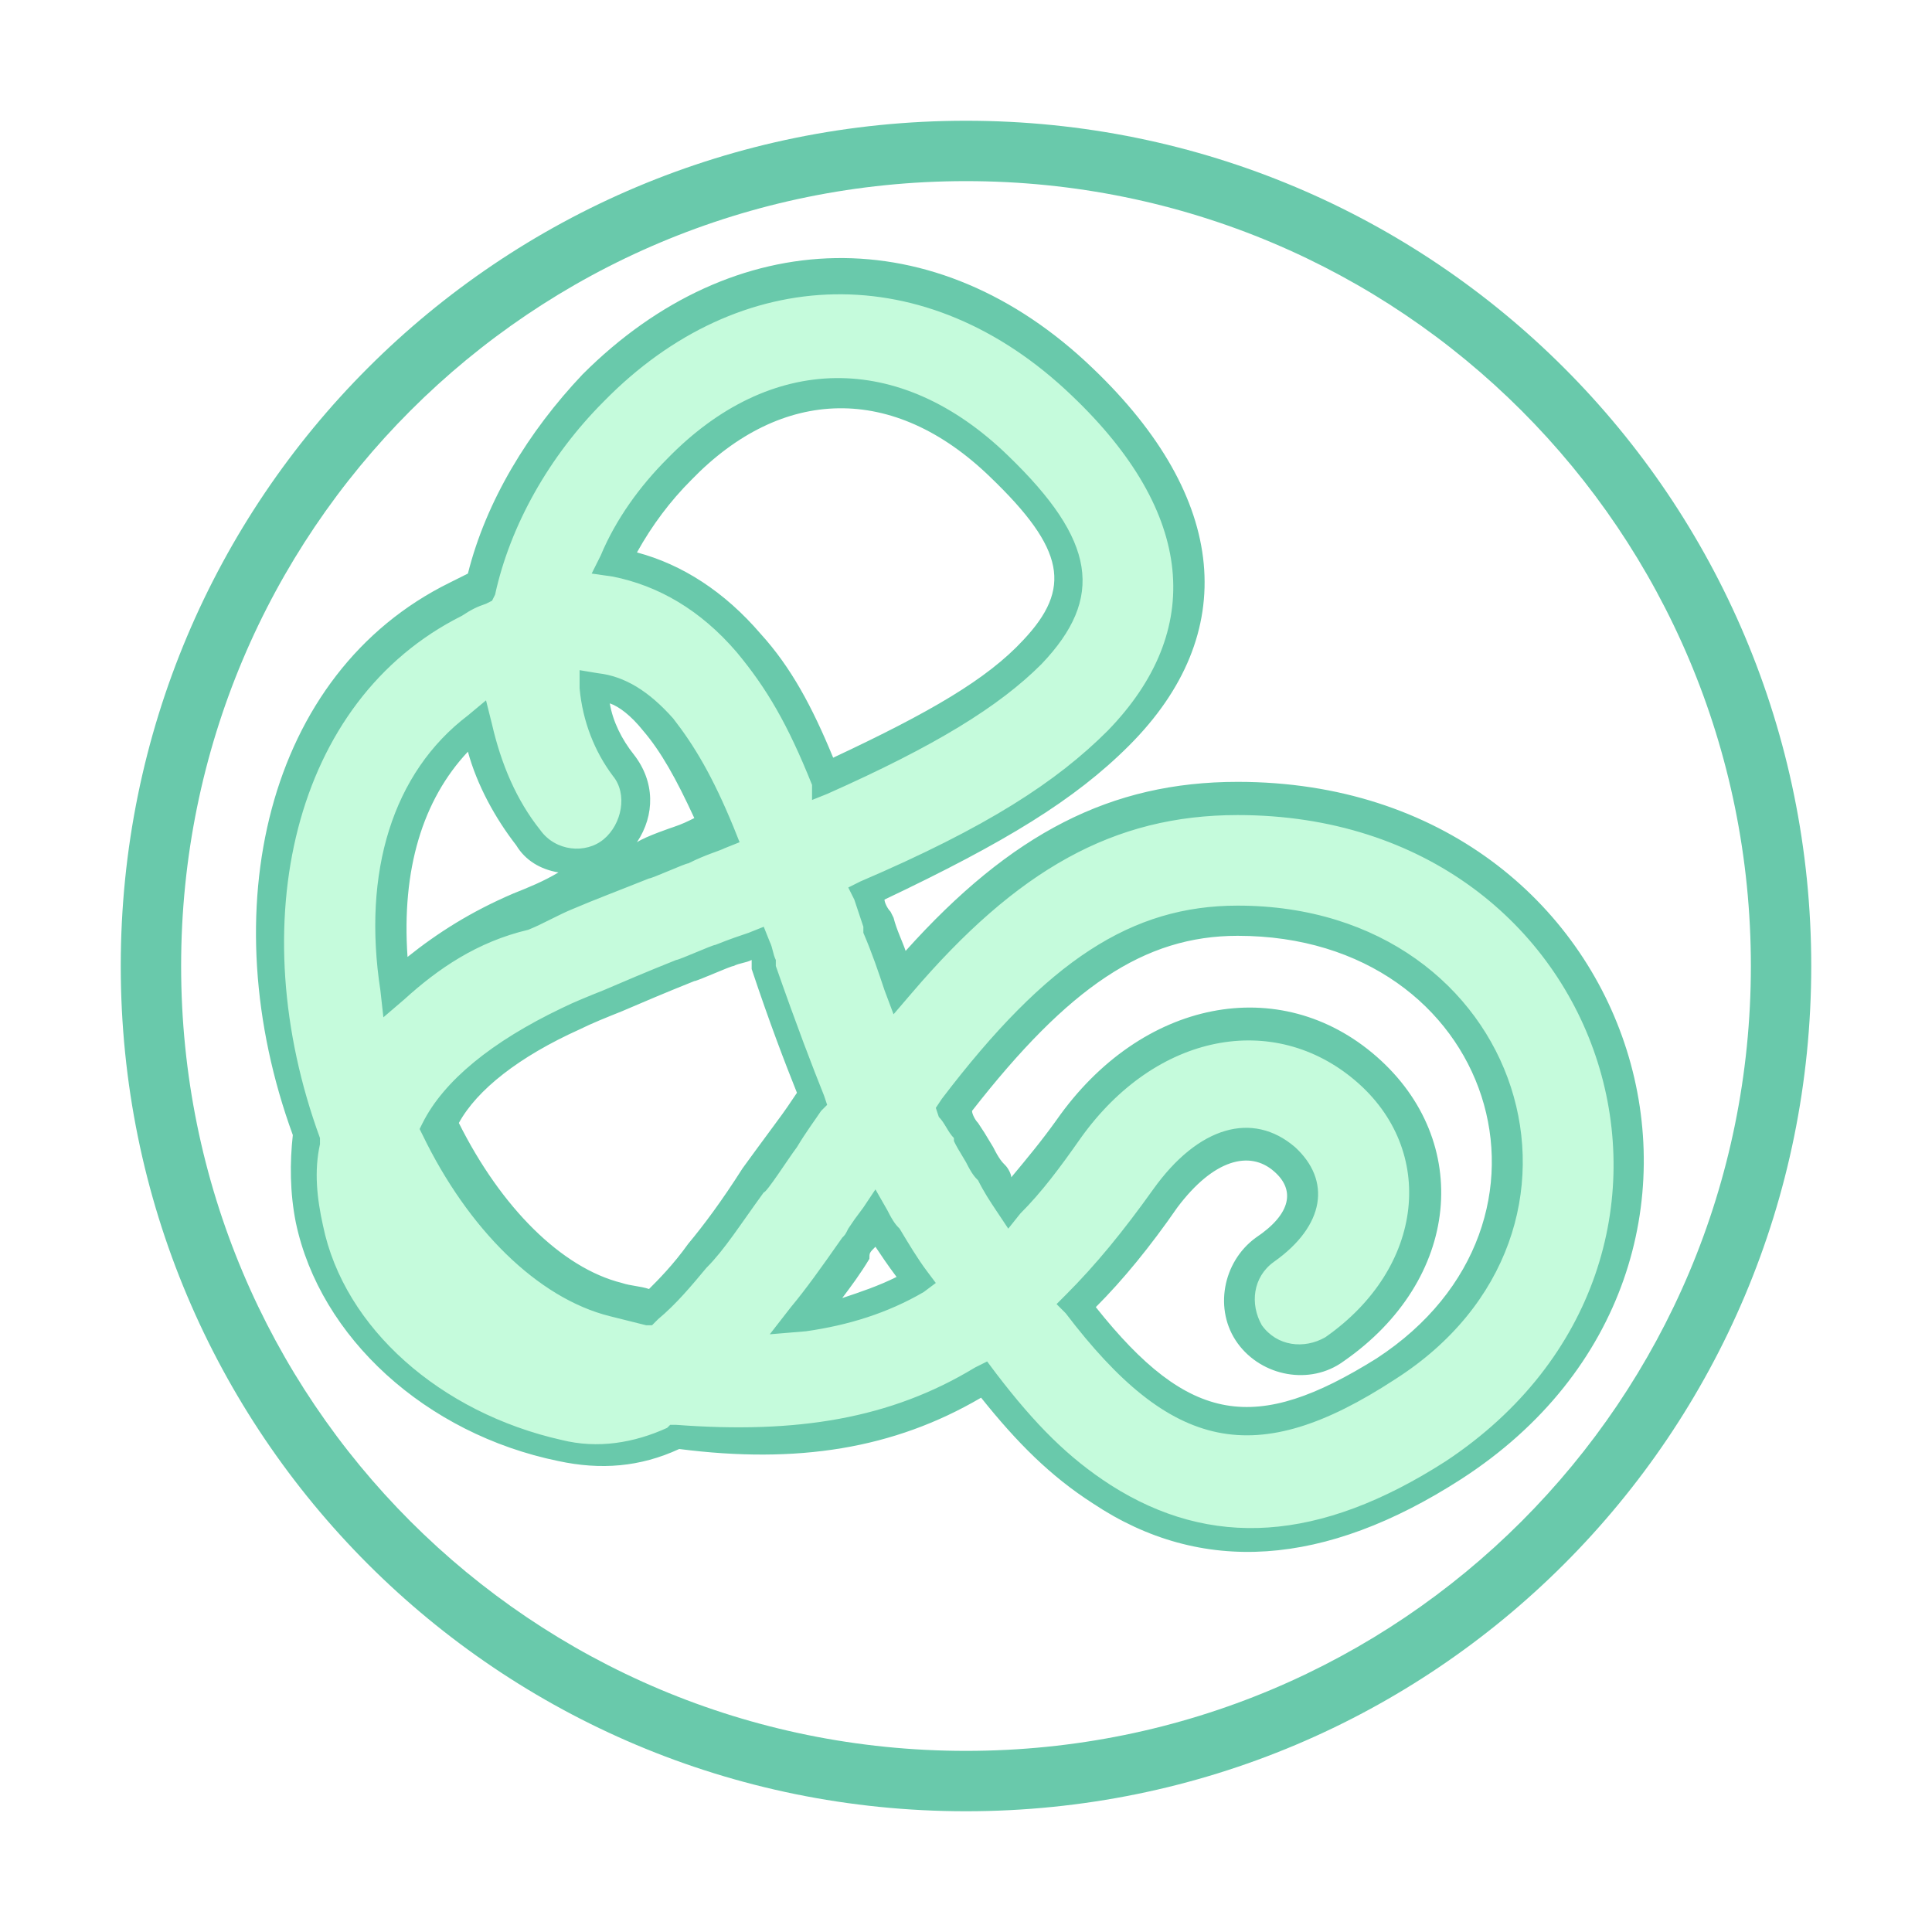
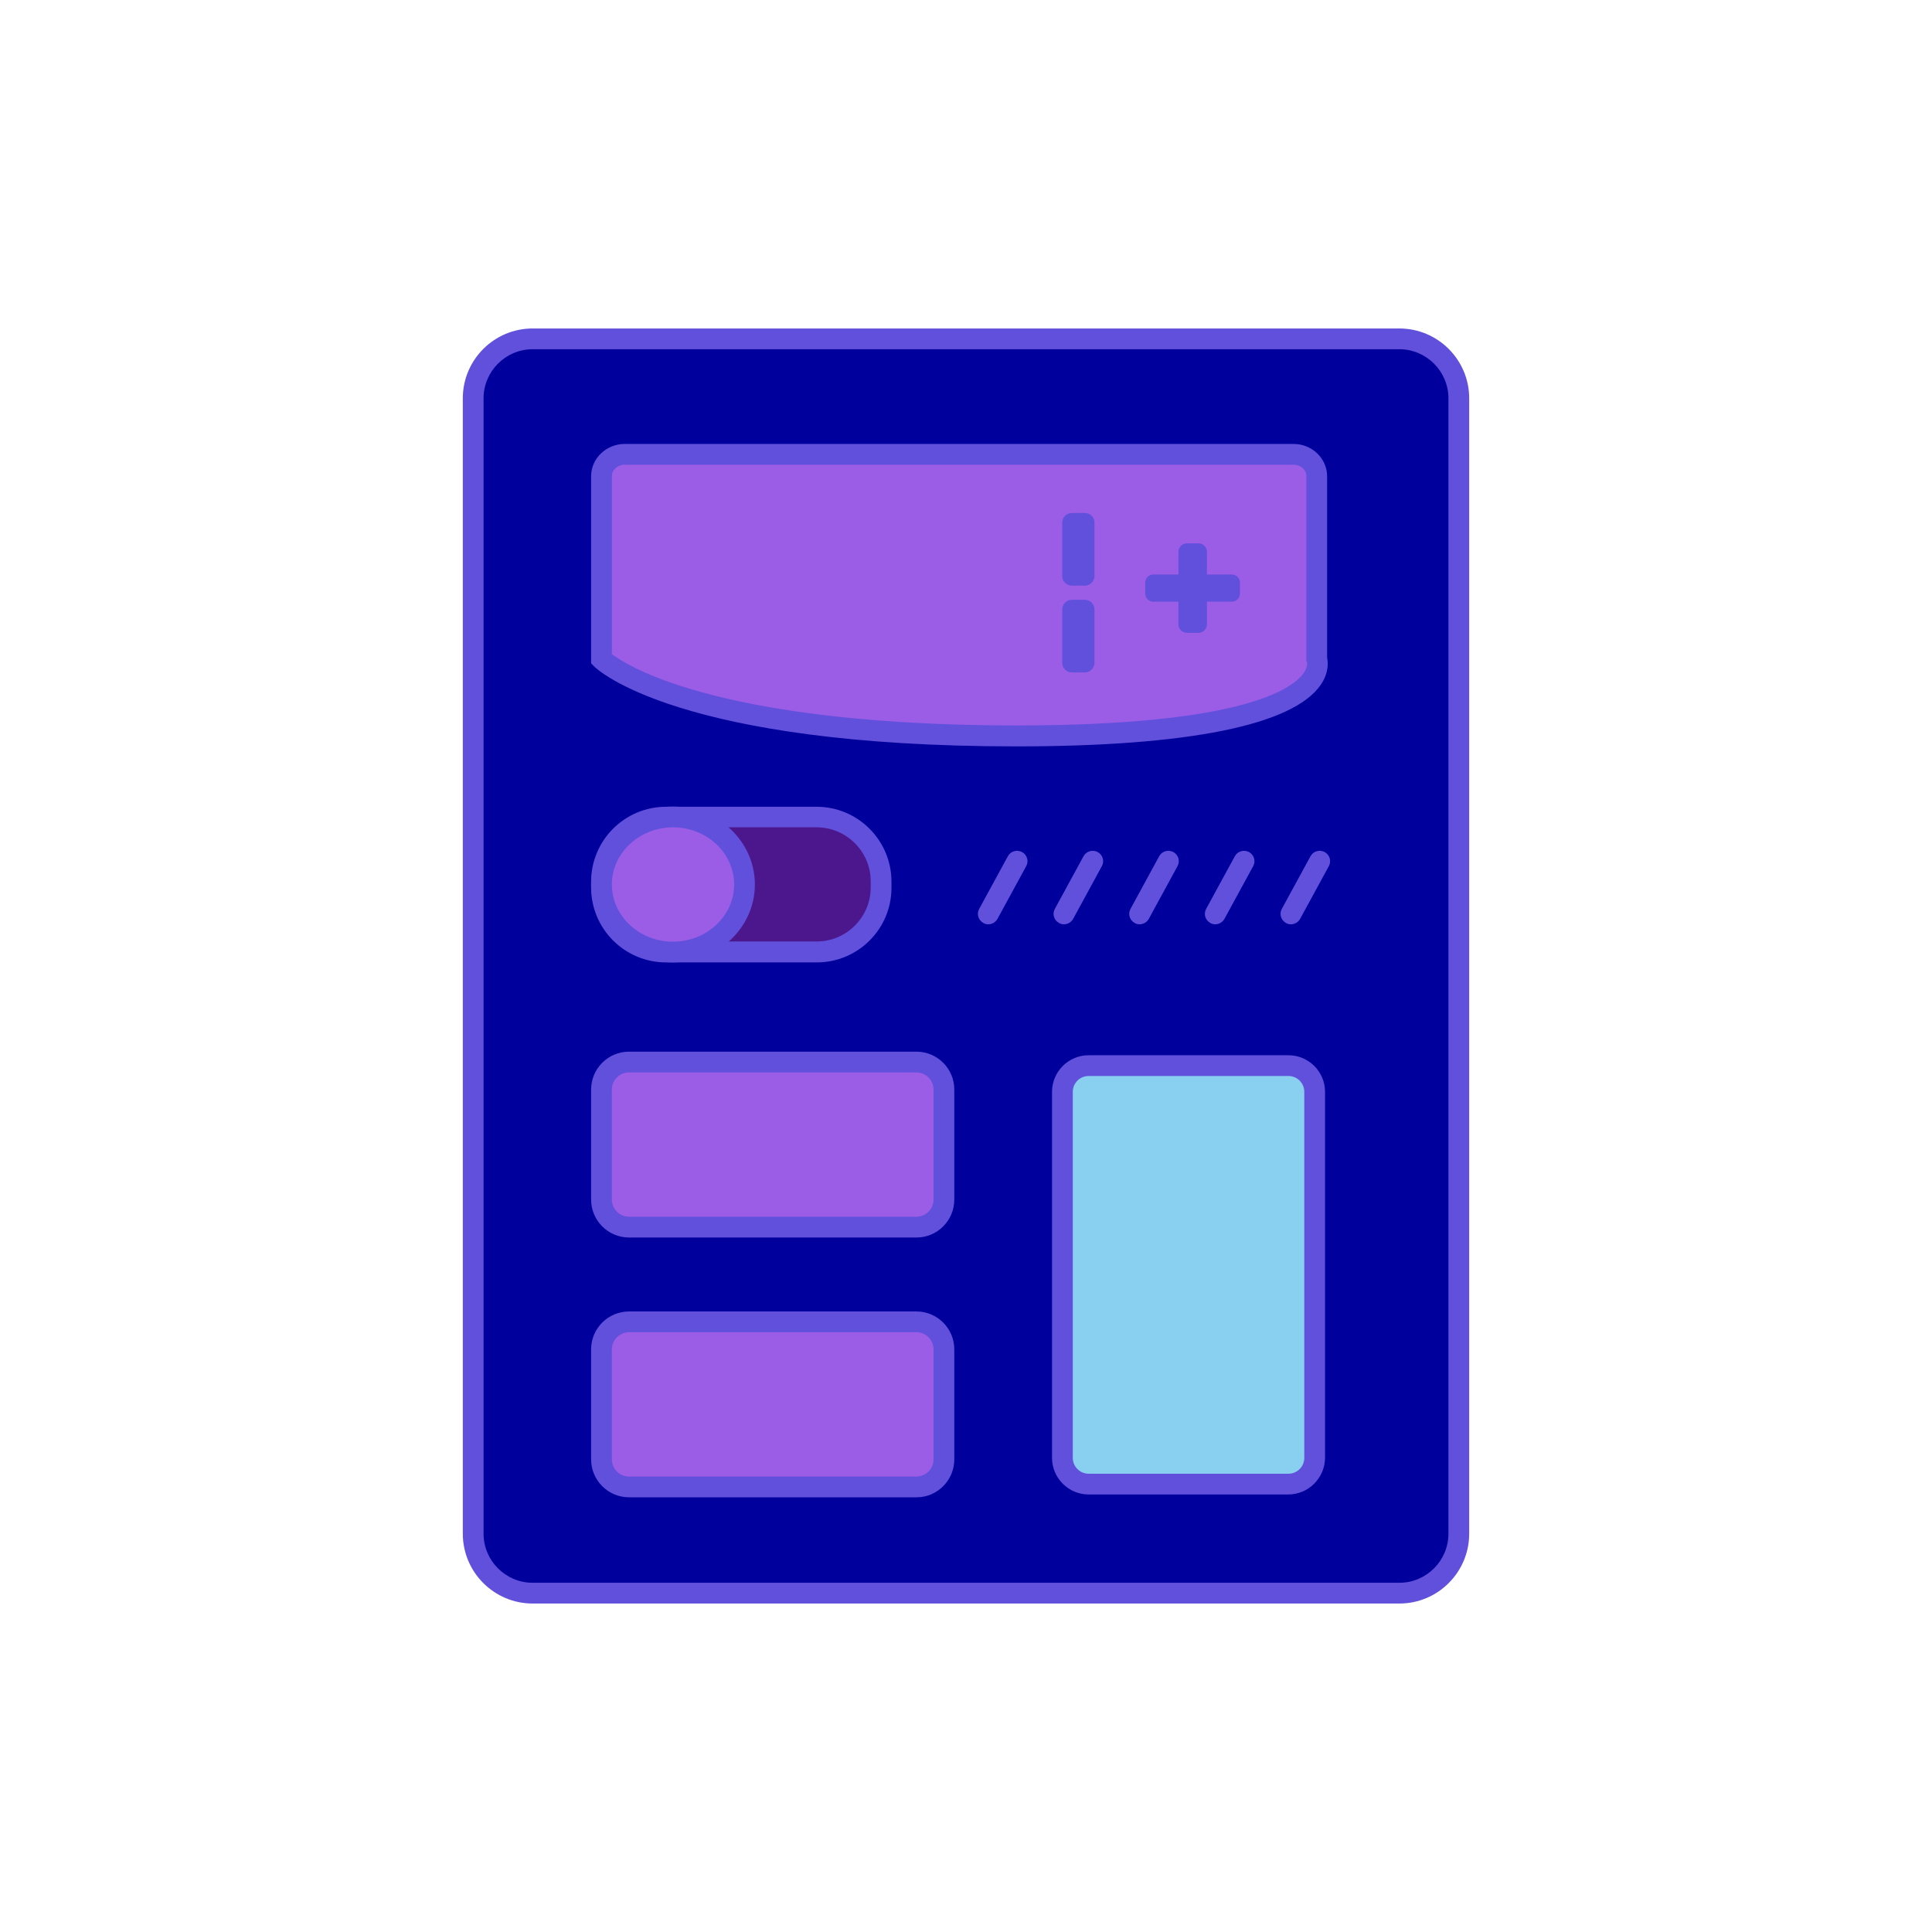
<svg xmlns="http://www.w3.org/2000/svg" width="800px" height="800px" viewBox="0 0 1024 1024" class="icon" version="1.1">
-   <path d="M512 960C264 960 64 760 64 512S264 64 512 64s448 200 448 448-200 448-448 448z m0-32c230.4 0 416-185.6 416-416S742.4 96 512 96 96 281.6 96 512s185.6 416 416 416z" fill="#69c9ab" />
-   <path d="M470.4 654.4c-1.6-1.6-3.2-6.4-6.4-9.6-6.4 8-9.6 14.4-11.2 16-9.6 14.4-19.2 27.2-27.2 36.8 20.8-3.2 40-9.6 59.2-19.2-4.8-6.4-9.6-14.4-14.4-24z m-99.2 9.6c8-11.2 17.6-22.4 28.8-40 1.6-3.2 22.4-32 30.4-44.8-8-17.6-16-40-25.6-70.4 0-1.6 0-1.6-1.6-3.2-1.6-3.2-1.6-6.4-3.2-9.6-11.2 4.8-33.6 14.4-38.4 16-16 6.4-27.2 11.2-38.4 16-8 3.2-16 6.4-22.4 9.6-36.8 17.6-59.2 36.8-70.4 57.6 22.4 48 57.6 83.2 94.4 92.8l19.2 4.8c8-6.4 17.6-16 27.2-28.8z m-96-182.4c8-3.2 16-6.4 24-11.2 11.2-4.8 24-9.6 40-16 3.2-1.6 30.4-12.8 40-16-11.2-25.6-19.2-41.6-30.4-56-9.6-12.8-20.8-19.2-33.6-20.8 1.6 16 6.4 30.4 16 43.2 11.2 14.4 8 33.6-4.8 44.8-14.4 11.2-33.6 8-44.8-4.8-14.4-17.6-22.4-38.4-27.2-59.2-36.8 28.8-51.2 78.4-43.2 139.2 16-17.6 36.8-32 64-43.2z m246.4 249.6c-46.4 28.8-97.6 36.8-163.2 28.8-19.2 9.6-38.4 12.8-60.8 8-67.2-14.4-120-62.4-132.8-120-3.2-16-3.2-30.4-1.6-46.4-38.4-105.6-22.4-235.2 78.4-286.4 4.8-1.6 8-4.8 12.8-6.4 9.6-38.4 30.4-75.2 60.8-105.6 73.6-75.2 176-83.2 259.2-3.2 68.8 67.2 73.6 132.8 19.2 188.8-28.8 28.8-68.8 52.8-134.4 81.6l4.8 14.4c0 1.6 0 1.6 1.6 3.2 3.2 11.2 8 20.8 11.2 30.4 56-65.6 108.8-97.6 179.2-97.6 211.2 0 281.6 246.4 113.6 355.2-70.4 44.8-131.2 48-187.2 12.8-22.4-11.2-41.6-30.4-60.8-57.6z m-124.8-390.4c16 19.2 27.2 40 41.6 72 56-25.6 89.6-44.8 110.4-67.2 28.8-28.8 27.2-56-17.6-97.6-56-54.4-120-49.6-169.6 1.6-14.4 14.4-25.6 32-33.6 49.6 24 3.2 48 17.6 68.8 41.6zM512 600c1.6 1.6 11.2 17.6 12.8 22.4 3.2 4.8 6.4 9.6 9.6 16 11.2-11.2 20.8-24 32-40 43.2-60.8 112-72 156.8-32 46.4 40 41.6 108.8-16 148.8-14.4 9.6-35.2 6.4-44.8-8-9.6-14.4-6.4-35.2 8-44.8 24-17.6 25.6-35.2 11.2-48-16-14.4-40-9.6-62.4 20.8-16 22.4-30.4 40-46.4 57.6 54.4 70.4 94.4 78.4 163.2 33.6 115.2-73.6 68.8-236.8-78.4-236.8-54.4 0-97.6 30.4-150.4 99.2 0 3.2 1.6 6.4 4.8 11.2z" fill="#c5fbdc" />
-   <path d="M491.2 673.6l4.8 6.4-6.4 4.8c-19.2 11.2-40 17.6-62.4 20.8l-19.2 1.6 11.2-14.4c8-9.6 16-20.8 27.2-36.8 1.6-1.6 1.6-1.6 3.2-4.8 3.2-4.8 3.2-4.8 8-11.2l6.4-9.6 6.4 11.2c3.2 6.4 4.8 8 6.4 9.6 4.8 8 9.6 16 14.4 22.4z m-27.2-12.8c-3.2 3.2-3.2 3.2-3.2 6.4-4.8 8-9.6 14.4-14.4 20.8 9.6-3.2 19.2-6.4 28.8-11.2-4.8-6.4-8-11.2-11.2-16 0-1.6 0 0 0 0z m-115.2 38.4l-3.2 3.2h-3.2l-19.2-4.8c-38.4-9.6-75.2-46.4-99.2-96l-1.6-3.2 1.6-3.2c11.2-22.4 36.8-43.2 73.6-60.8 6.4-3.2 14.4-6.4 22.4-9.6 11.2-4.8 22.4-9.6 38.4-16 1.6 0 19.2-8 20.8-8 8-3.2 12.8-4.8 17.6-6.4l8-3.2 3.2 8c1.6 3.2 1.6 6.4 3.2 9.6v3.2c11.2 32 19.2 52.8 25.6 68.8l1.6 4.8-3.2 3.2c-3.2 4.8-8 11.2-12.8 19.2-4.8 6.4-16 24-17.6 24-12.8 17.6-20.8 30.4-30.4 40-8 9.6-16 19.2-25.6 27.2z m16-40c8-9.6 17.6-22.4 28.8-40 0 0 12.8-17.6 17.6-24 4.8-6.4 8-11.2 11.2-16-6.4-16-14.4-36.8-24-65.6v-3.2-1.6c-3.2 1.6-6.4 1.6-9.6 3.2-1.6 0-19.2 8-20.8 8-16 6.4-27.2 11.2-38.4 16-8 3.2-16 6.4-22.4 9.6-32 14.4-54.4 32-64 49.6 22.4 44.8 54.4 76.8 86.4 84.8 4.8 1.6 9.6 1.6 14.4 3.2 4.8-4.8 12.8-12.8 20.8-24z m-150.4-129.6l-11.2 9.6-1.6-14.4c-9.6-62.4 6.4-115.2 46.4-145.6l9.6-8 3.2 12.8c4.8 20.8 12.8 40 25.6 56 8 11.2 24 12.8 33.6 4.8s12.8-24 4.8-33.6c-9.6-12.8-16-28.8-17.6-46.4v-9.6l9.6 1.6c14.4 1.6 27.2 9.6 40 24 11.2 14.4 20.8 30.4 32 57.6l3.2 8-8 3.2c-3.2 1.6-9.6 3.2-19.2 8-1.6 0-19.2 8-20.8 8-16 6.4-28.8 11.2-40 16-8 3.2-16 8-24 11.2-27.2 6.4-48 20.8-65.6 36.8z m57.6-56c8-3.2 16-6.4 24-11.2-9.6-1.6-17.6-6.4-22.4-14.4-11.2-14.4-20.8-32-25.6-49.6-24 25.6-35.2 62.4-32 108.8 16-12.8 33.6-24 56-33.6z m84.8-35.2c4.8-1.6 8-3.2 11.2-4.8-9.6-20.8-17.6-35.2-27.2-46.4-6.4-8-12.8-12.8-17.6-14.4 1.6 9.6 6.4 19.2 12.8 27.2 11.2 14.4 11.2 32 1.6 46.4 4.8-3.2 19.2-8 19.2-8z m160 286.4l6.4-3.2 4.8 6.4c20.8 27.2 38.4 44.8 60.8 59.2 52.8 33.6 110.4 30.4 177.6-12.8C928 667.2 856 432 656 432c-65.6 0-116.8 28.8-172.8 94.4l-9.6 11.2-4.8-12.8c-3.2-9.6-6.4-19.2-11.2-30.4v-3.2l-4.8-14.4-3.2-6.4 6.4-3.2c67.2-28.8 104-52.8 131.2-80 51.2-52.8 46.4-115.2-19.2-177.6-76.8-73.6-176-70.4-248 3.2-28.8 28.8-49.6 65.6-57.6 102.4l-1.6 3.2-3.2 1.6c-4.8 1.6-8 3.2-12.8 6.4-89.6 44.8-116.8 163.2-75.2 276.8v3.2c-3.2 14.4-1.6 28.8 1.6 43.2 11.2 54.4 62.4 99.2 126.4 113.6 19.2 4.8 38.4 1.6 56-6.4l1.6-1.6h3.2c64 4.8 113.6-3.2 158.4-30.4zM360 768c-20.8 9.6-41.6 11.2-64 6.4-70.4-14.4-126.4-65.6-139.2-126.4-3.2-16-3.2-32-1.6-46.4-43.2-118.4-14.4-244.8 83.2-292.8l9.6-4.8c9.6-38.4 32-75.2 60.8-105.6 80-80 187.2-83.2 270.4-3.2 72 68.8 78.4 140.8 19.2 200-28.8 28.8-65.6 51.2-129.6 81.6 0 1.6 1.6 4.8 3.2 6.4l1.6 3.2c1.6 6.4 4.8 12.8 6.4 17.6 56-62.4 108.8-89.6 176-89.6 216 0 294.4 256 118.4 369.6-72 46.4-137.6 51.2-195.2 12.8-22.4-14.4-40-32-59.2-56-46.4 27.2-97.6 35.2-160 27.2z m30.4-422.4c-19.2-22.4-41.6-35.2-65.6-40l-11.2-1.6 4.8-9.6c8-19.2 20.8-36.8 35.2-51.2 54.4-56 123.2-57.6 180.8-1.6 46.4 44.8 51.2 75.2 17.6 110.4-22.4 22.4-56 43.2-113.6 68.8l-8 3.2V416c-12.8-32-24-51.2-40-70.4z m12.8-9.6c16 17.6 27.2 38.4 38.4 65.6 51.2-24 81.6-41.6 100.8-62.4 25.6-27.2 22.4-48-17.6-86.4-51.2-49.6-110.4-48-158.4 1.6-11.2 11.2-20.8 24-28.8 38.4 24 6.4 46.4 20.8 65.6 43.2z m94.4 256l-1.6-4.8 3.2-4.8c56-73.6 100.8-102.4 156.8-102.4 152 0 206.4 172.8 83.2 251.2-73.6 48-118.4 38.4-174.4-35.2l-4.8-4.8 4.8-4.8c16-16 30.4-33.6 46.4-56 24-33.6 52.8-41.6 75.2-22.4 19.2 17.6 16 41.6-11.2 60.8-11.2 8-12.8 22.4-6.4 33.6 8 11.2 22.4 12.8 33.6 6.4 52.8-36.8 59.2-99.2 16-136s-105.6-25.6-145.6 30.4c-11.2 16-20.8 28.8-32 40l-6.4 8-6.4-9.6c-3.2-4.8-6.4-9.6-9.6-16-1.6-1.6-3.2-3.2-6.4-9.6-4.8-8-4.8-8-6.4-11.2v-1.6c-3.2-3.2-4.8-8-8-11.2z m20.8 3.2c3.2 4.8 3.2 4.8 8 12.8 3.2 6.4 4.8 8 6.4 9.6 1.6 1.6 3.2 4.8 3.2 6.4 8-9.6 16-19.2 24-30.4 44.8-64 118.4-78.4 169.6-33.6 51.2 44.8 44.8 118.4-17.6 161.6-17.6 12.8-43.2 8-56-9.6-12.8-17.6-8-43.2 9.6-56 19.2-12.8 20.8-25.6 9.6-35.2-12.8-11.2-32-6.4-51.2 19.2-14.4 20.8-28.8 38.4-43.2 52.8 49.6 62.4 84.8 67.2 148.8 27.2 110.4-72 62.4-224-73.6-224-49.6 0-89.6 27.2-140.8 92.8 0 1.6 1.6 4.8 3.2 6.4z" fill="#69c9ab" />
+   <path d="M741.7 844.4H282.3c-17.4 0-31.5-14.1-31.5-31.5V211.1c0-17.4 14.1-31.5 31.5-31.5h459.4c17.4 0 31.5 14.1 31.5 31.5v601.8c0 17.4-14.1 31.5-31.5 31.5z" fill="#00009c" />
+   <path d="M741.7 849.9H282.3c-20.4 0-37-16.6-37-37V211.1c0-20.4 16.6-37 37-37h459.4c20.4 0 37 16.6 37 37v601.8c0 20.4-16.6 37-37 37zM282.3 185.1c-14.3 0-26 11.7-26 26v601.8c0 14.3 11.7 26 26 26h459.4c14.3 0 26-11.7 26-26V211.1c0-14.3-11.7-26-26-26H282.3z" fill="#6050dc" />
+   <path d="M697.9 349.3s15.6 40.8-159.2 40.8c-178.6 0-220-40.8-220-40.8v-96.9c0-6.4 5.5-11.6 12.3-11.6h354.5c6.8 0 12.3 5.2 12.3 11.6v96.9z" fill="#9b5de5" />
+   <path d="M538.7 395.6c-178.8 0-222.1-40.6-223.8-42.4l-1.6-1.6v-99.2c0-9.4 8-17.1 17.8-17.1h354.5c9.8 0 17.8 7.7 17.8 17.1v96.2c0.5 2.4 1 8-3.4 14.4-14.7 21.4-70.5 32.6-161.3 32.6z m-214.4-48.9c4 3 15.9 10.7 40.8 18.2 29.4 9 83.4 19.6 173.7 19.6 120.1 0 146.4-19.5 152.2-27.8 2.2-3.2 1.8-5.5 1.8-5.5l-0.4-0.9v-97.9c0-3.4-3-6.1-6.8-6.1H331.1c-3.7 0-6.8 2.7-6.8 6.1v94.3z" fill="#6050dc" />
+   <path d="M575 310.4h-6.9c-2.8 0-5.1-2.3-5.1-5.1V277c0-2.8 2.3-5.1 5.1-5.1h6.9c2.8 0 5.1 2.3 5.1 5.1v28.2c0 2.9-2.3 5.2-5.1 5.2zM575 356.4h-6.9c-2.8 0-5.1-2.3-5.1-5.1V323c0-2.8 2.3-5.1 5.1-5.1h6.9c2.8 0 5.1 2.3 5.1 5.1v28.2c0 2.9-2.3 5.2-5.1 5.2zM652.9 318.9h-41.6c-2.4 0-4.3-1.9-4.3-4.3v-5.8c0-2.4 1.9-4.3 4.3-4.3h41.6c2.4 0 4.3 1.9 4.3 4.3v5.8c0 2.4-1.9 4.3-4.3 4.3z" fill="#6050dc" />
+   <path d="M639.7 292.5v38.4c0 2.5-2 4.5-4.5 4.5h-6.1c-2.5 0-4.5-2-4.5-4.5v-38.4c0-2.5 2-4.5 4.5-4.5h6.1c2.5 0 4.5 2 4.5 4.5z" fill="#6050dc" />
+   <path d="M432.9 504.6H353c-18.9 0-34.2-15.3-34.2-34.2v-3.1c0-18.9 15.3-34.2 34.2-34.2h79.8c18.9 0 34.2 15.3 34.2 34.2v3.1c0.1 18.9-15.2 34.2-34.1 34.2z" fill="#4c178c" />
+   <path d="M432.9 510.1H353c-21.9 0-39.7-17.8-39.7-39.7v-3.1c0-21.9 17.8-39.7 39.7-39.7h79.8c21.9 0 39.7 17.8 39.7 39.7v3.1c0.1 21.9-17.7 39.7-39.6 39.7zM353 438.5c-15.9 0-28.7 12.9-28.7 28.7v3.1c0 15.9 12.9 28.7 28.7 28.7h79.8c15.9 0 28.7-12.9 28.7-28.7v-3.1c0-15.9-12.9-28.7-28.7-28.7H353z" fill="#6050dc" />
+   <path d="M318.8 468.8a37.9 35.8 0 1 0 75.8 0 37.9 35.8 0 1 0-75.8 0Z" fill="#9b5de5" />
+   <path d="M356.7 510.1c-23.9 0-43.4-18.5-43.4-41.3s19.5-41.3 43.4-41.3 43.4 18.5 43.4 41.3-19.5 41.3-43.4 41.3z m0-71.6c-17.8 0-32.4 13.6-32.4 30.3s14.5 30.3 32.4 30.3 32.4-13.6 32.4-30.3-14.5-30.3-32.4-30.3z" fill="#6050dc" />
+   <path d="M485.8 650.4H333.4c-8.1 0-14.6-6.5-14.6-14.6v-58.3c0-8.1 6.5-14.6 14.6-14.6h152.3c8.1 0 14.6 6.5 14.6 14.6v58.3c0 8.1-6.5 14.6-14.5 14.6z" fill="#9b5de5" />
+   <path d="M485.8 655.9H333.4c-11.1 0-20.1-9-20.1-20.1v-58.3c0-11.1 9-20.1 20.1-20.1h152.3c11.1 0 20.1 9 20.1 20.1v58.3c0 11.1-9 20.1-20 20.1z m-152.4-87.5c-5 0-9.1 4.1-9.1 9.1v58.3c0 5 4.1 9.1 9.1 9.1h152.3c5 0 9.1-4.1 9.1-9.1v-58.3c0-5-4.1-9.1-9.1-9.1H333.4z" fill="#6050dc" />
+   <path d="M485.8 788.1H333.4c-8.1 0-14.6-6.5-14.6-14.6v-58.3c0-8.1 6.5-14.6 14.6-14.6h152.3c8.1 0 14.6 6.5 14.6 14.6v58.3c0 8-6.5 14.6-14.5 14.6z" fill="#9b5de5" />
+   <path d="M485.8 793.6H333.4c-11.1 0-20.1-9-20.1-20.1v-58.3c0-11.1 9-20.1 20.1-20.1h152.3c11.1 0 20.1 9 20.1 20.1v58.3c0 11.1-9 20.1-20 20.1z m-152.4-87.5c-5 0-9.1 4.1-9.1 9.1v58.3c0 5 4.1 9.1 9.1 9.1h152.3c5 0 9.1-4.1 9.1-9.1v-58.3c0-5-4.1-9.1-9.1-9.1H333.4z" fill="#6050dc" />
+   <path d="M682.8 786.6H577c-7.7 0-13.9-6.2-13.9-13.9v-194c0-7.7 6.2-13.9 13.9-13.9h105.9c7.7 0 13.9 6.2 13.9 13.9v194c-0.1 7.7-6.3 13.9-14 13.9z" fill="#89cff0" />
+   <path d="M682.8 792.1H577c-10.7 0-19.4-8.7-19.4-19.4v-194c0-10.7 8.7-19.4 19.4-19.4h105.9c10.7 0 19.4 8.7 19.4 19.4v194c-0.1 10.7-8.8 19.4-19.5 19.4zM577 570.3c-4.7 0-8.4 3.8-8.4 8.4v194c0 4.7 3.8 8.4 8.4 8.4h105.9c4.7 0 8.4-3.8 8.4-8.4v-194c0-4.7-3.8-8.4-8.4-8.4H577z" fill="#6050dc" />
+   <path d="M539.1 456.5l-15.2 27.9" fill="#89cff0" />
+   <path d="M523.8 489.9c-0.9 0-1.8-0.2-2.6-0.7-2.7-1.5-3.7-4.8-2.2-7.5l15.2-27.9c1.5-2.7 4.8-3.6 7.5-2.2 2.7 1.5 3.7 4.8 2.2 7.5L528.7 487c-1 1.8-2.9 2.9-4.9 2.9z" fill="#6050dc" />
+   <path d="M579.1 456.5l-15.2 27.9" fill="#89cff0" />
+   <path d="M563.9 489.9c-0.9 0-1.8-0.2-2.6-0.7-2.7-1.5-3.7-4.8-2.2-7.5l15.2-27.9c1.5-2.7 4.8-3.6 7.5-2.2 2.7 1.5 3.7 4.8 2.2 7.5L568.8 487c-1 1.8-2.9 2.9-4.9 2.9z" fill="#6050dc" />
+   <path d="M619.2 456.5L604 484.4" fill="#89cff0" />
+   <path d="M604 489.9c-0.9 0-1.8-0.2-2.6-0.7-2.7-1.5-3.7-4.8-2.2-7.5l15.2-27.9c1.5-2.7 4.8-3.6 7.5-2.2 2.7 1.5 3.7 4.8 2.2 7.5L608.9 487c-1 1.8-2.9 2.9-4.9 2.9z" fill="#6050dc" />
+   <path d="M659.3 456.5l-15.2 27.9" fill="#89cff0" />
+   <path d="M644.1 489.9c-0.9 0-1.8-0.2-2.6-0.7-2.7-1.5-3.7-4.8-2.2-7.5l15.2-27.9c1.5-2.7 4.8-3.6 7.5-2.2 2.7 1.5 3.7 4.8 2.2 7.5L649 487c-1 1.8-2.9 2.9-4.9 2.9z" fill="#6050dc" />
+   <path d="M699.4 456.5l-15.2 27.9" fill="#89cff0" />
+   <path d="M684.2 489.9c-0.9 0-1.8-0.2-2.6-0.7-2.7-1.5-3.7-4.8-2.2-7.5l15.2-27.9c1.5-2.7 4.8-3.6 7.5-2.2 2.7 1.5 3.7 4.8 2.2 7.5L689.1 487c-1 1.8-2.9 2.9-4.9 2.9z" fill="#6050dc" />
</svg>
